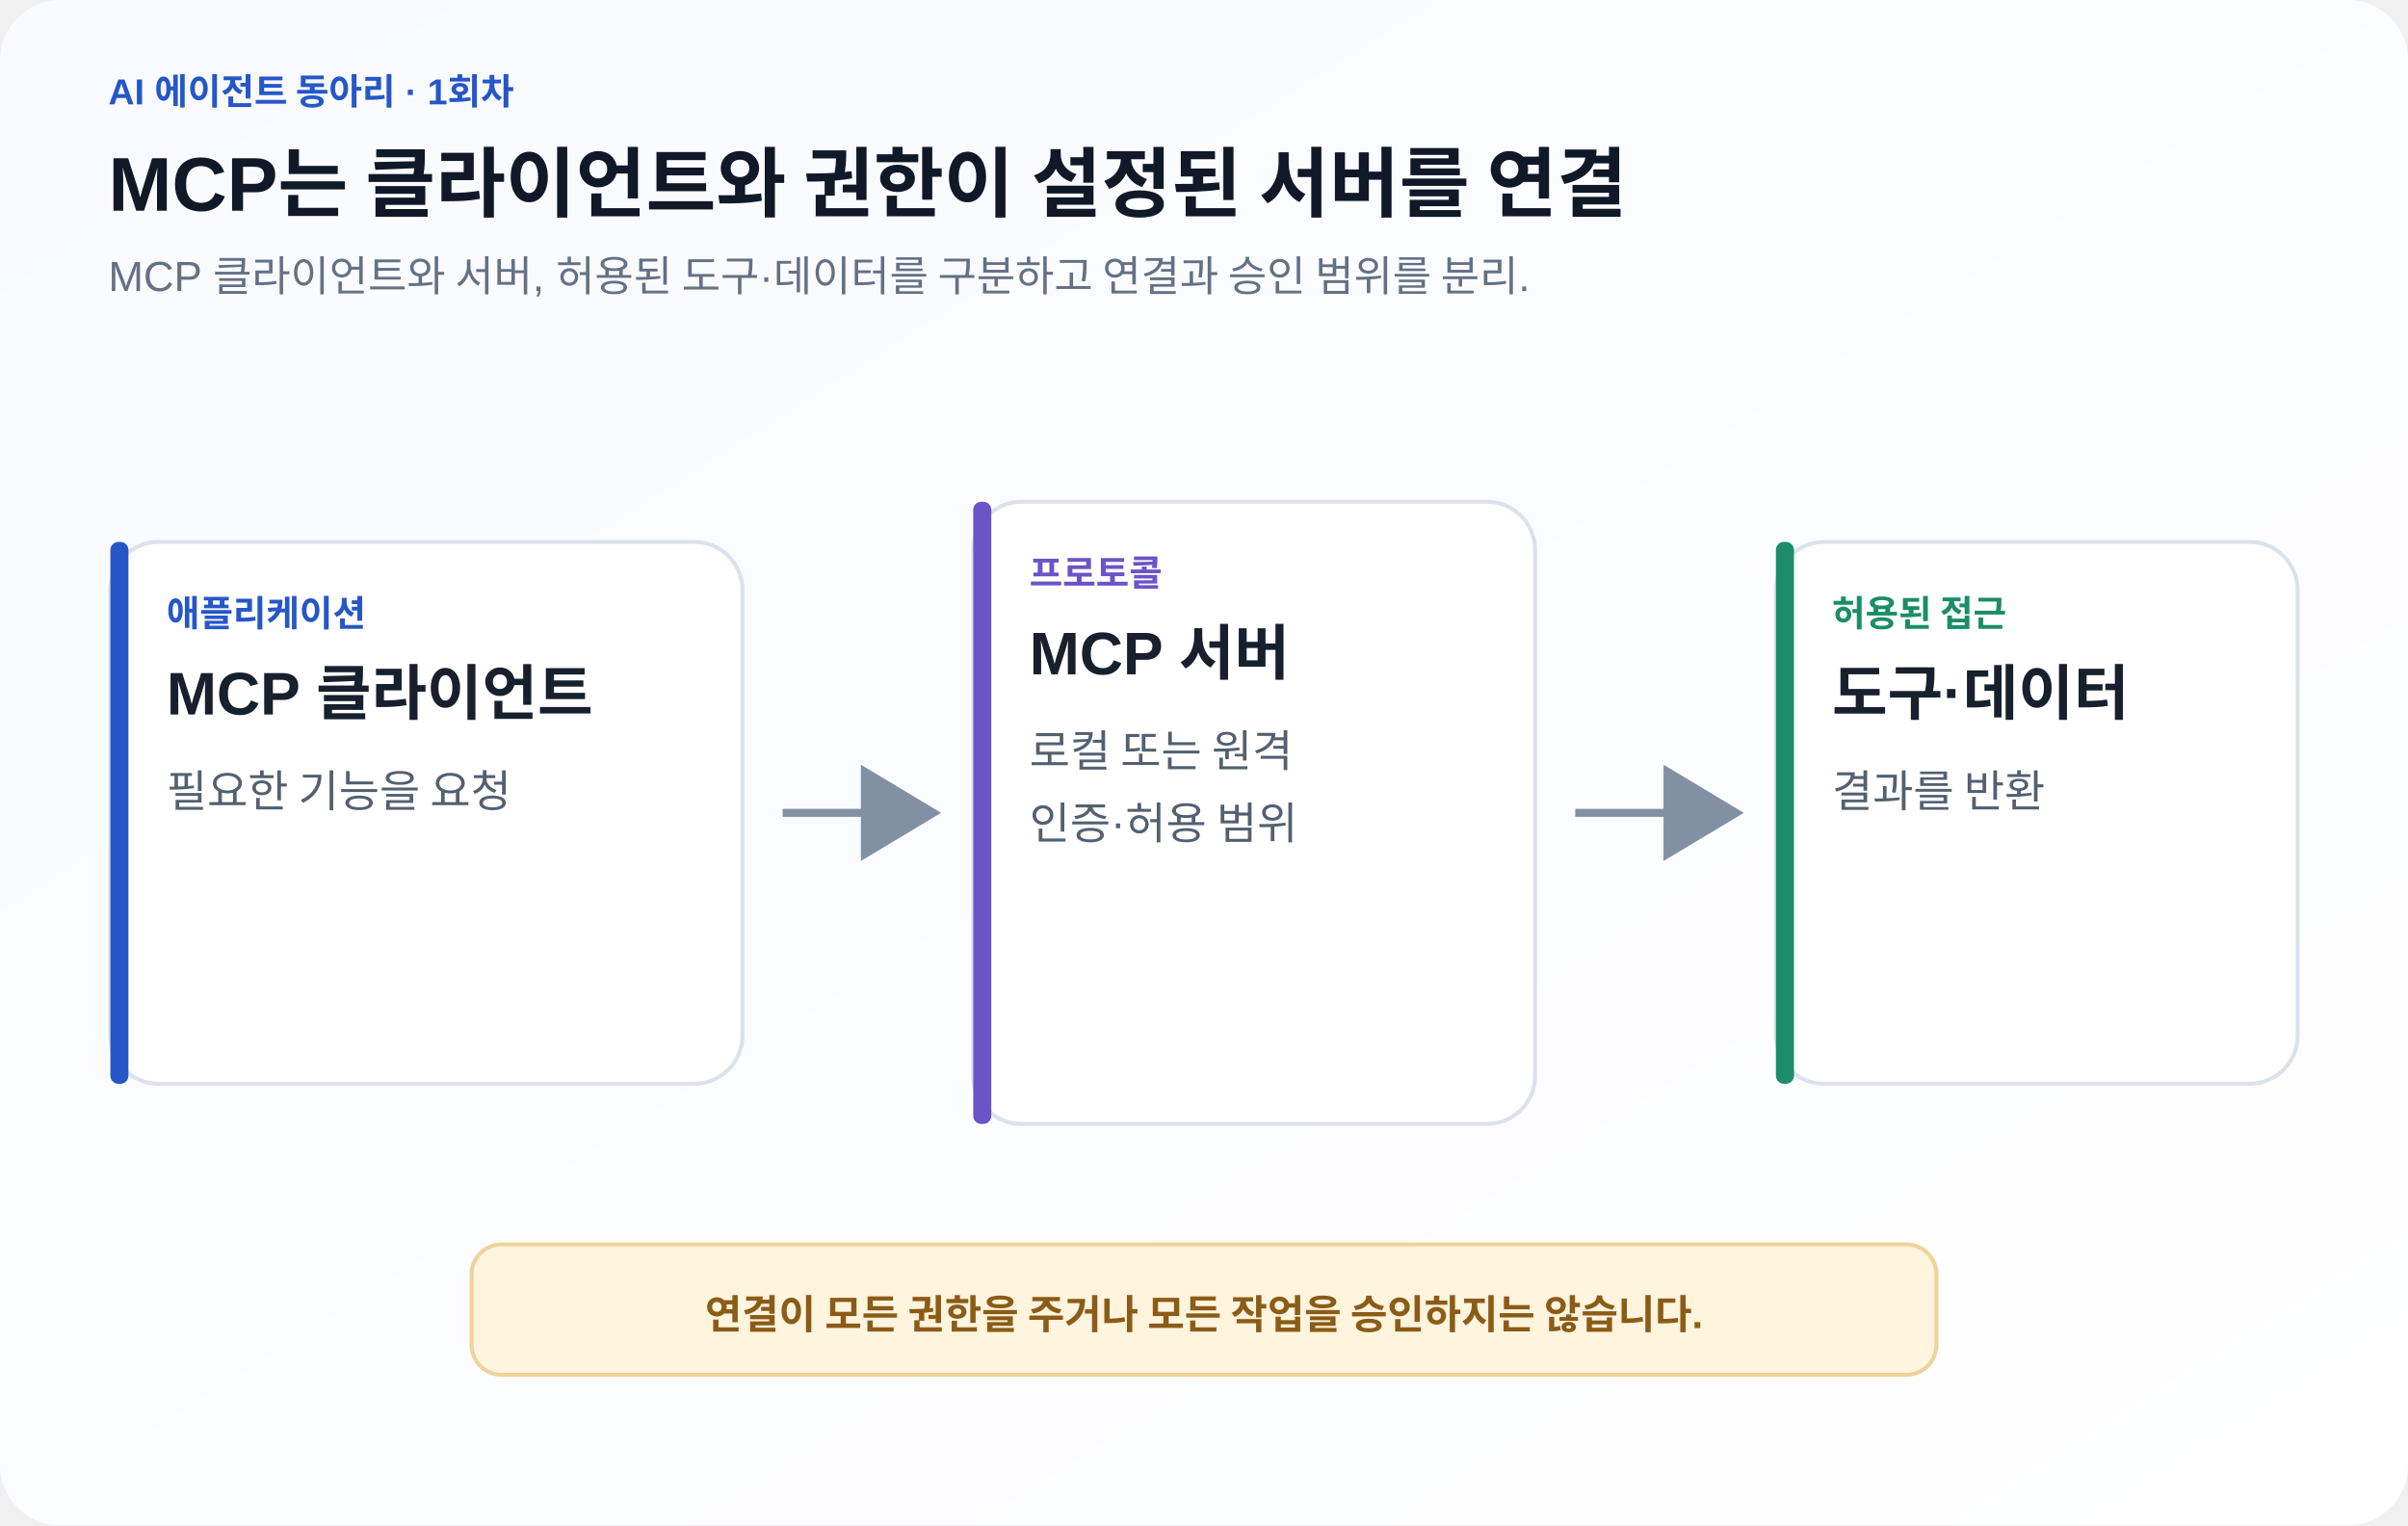
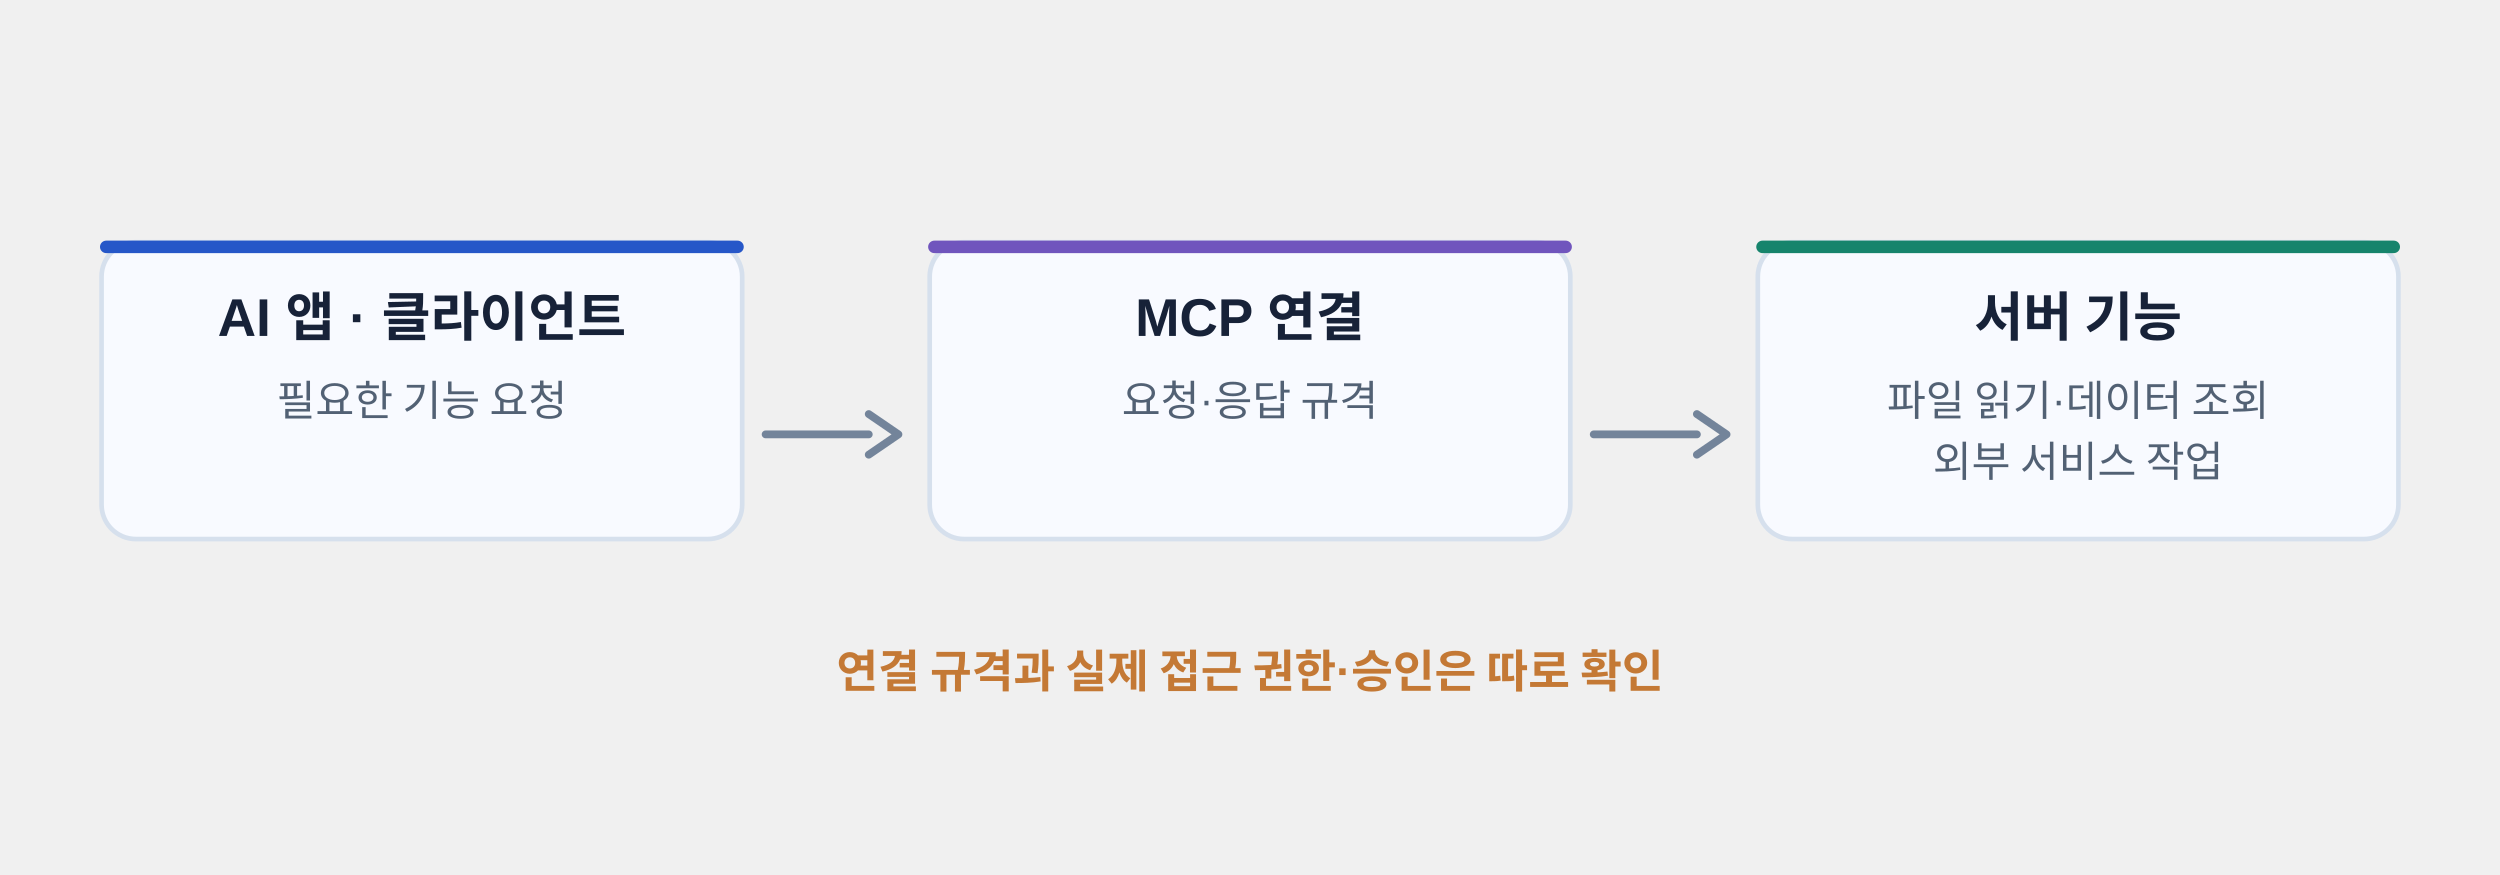
- <svg xmlns="http://www.w3.org/2000/svg" width="1200" height="760" viewBox="0 0 1200 760" role="img">
-   <defs>
-     <linearGradient id="wash" x1="0" y1="0" x2="1" y2="1">
-       <stop stop-color="#f8faff" />
-       <stop offset="1" stop-color="#ffffff" />
-     </linearGradient>
-     <marker id="arrow" markerWidth="12" markerHeight="12" refX="9" refY="6" orient="auto">
-       <path d="M0 0 L10 6 L0 12 Z" fill="#8290a4" />
-     </marker>
-   </defs>
-   <rect width="100%" height="100%" rx="30" fill="url(#wash)" />
-   <text x="54" y="52" fill="#2657c8" font-family="Pretendard,Arial,sans-serif" font-size="18" font-weight="700" text-anchor="start">AI 에이전트 동아리 · 1회차</text>
-   <text x="54" y="105" fill="#111827" font-family="Pretendard,Arial,sans-serif" font-size="38" font-weight="700" text-anchor="start">MCP는 클라이언트와 권한이 설정된 서버를 연결</text>
-   <text x="54" y="145" fill="#647084" font-family="Pretendard,Arial,sans-serif" font-size="21" font-weight="500" text-anchor="start">MCP 클라이언트와 서버, 허용된 도구·데이터를 구분하고 연결과 승인 범위를 분리.</text>
-   <rect x="55" y="270" width="315" height="270" rx="24" fill="#fff" stroke="#dce2ec" stroke-width="2" />
-   <rect x="55" y="270" width="9" height="270" rx="4" fill="#2657c8" />
-   <text x="83" y="312" fill="#2657c8" font-family="Pretendard,Arial,sans-serif" font-size="18" font-weight="700" text-anchor="start">애플리케이션</text>
-   <text x="83" y="356" fill="#18202d" font-family="Pretendard,Arial,sans-serif" font-size="30" font-weight="700" text-anchor="start">MCP 클라이언트</text>
-   <text x="83" y="402" fill="#536071" font-family="Pretendard,Arial,sans-serif" font-size="22" font-weight="500" text-anchor="start">필요한 기능을 요청</text>
-   <path d="M390 405 L465 405" fill="none" stroke="#8290a4" stroke-width="4" marker-end="url(#arrow)" />
-   <rect x="485" y="250" width="280" height="310" rx="24" fill="#fff" stroke="#dce2ec" stroke-width="2" />
-   <rect x="485" y="250" width="9" height="310" rx="4" fill="#6b54c8" />
-   <text x="513" y="292" fill="#6b54c8" font-family="Pretendard,Arial,sans-serif" font-size="18" font-weight="700" text-anchor="start">프로토콜</text>
-   <text x="513" y="336" fill="#18202d" font-family="Pretendard,Arial,sans-serif" font-size="30" font-weight="700" text-anchor="start">MCP 서버</text>
-   <text x="513" y="382" fill="#536071" font-family="Pretendard,Arial,sans-serif" font-size="22" font-weight="500" text-anchor="start">로컬 또는 원격</text>
-   <text x="513" y="418" fill="#536071" font-family="Pretendard,Arial,sans-serif" font-size="22" font-weight="500" text-anchor="start">인증·허용 범위</text>
-   <path d="M785 405 L865 405" fill="none" stroke="#8290a4" stroke-width="4" marker-end="url(#arrow)" />
-   <rect x="885" y="270" width="260" height="270" rx="24" fill="#fff" stroke="#dce2ec" stroke-width="2" />
-   <rect x="885" y="270" width="9" height="270" rx="4" fill="#1c8d68" />
-   <text x="913" y="312" fill="#1c8d68" font-family="Pretendard,Arial,sans-serif" font-size="18" font-weight="700" text-anchor="start">허용된 접근</text>
-   <text x="913" y="356" fill="#18202d" font-family="Pretendard,Arial,sans-serif" font-size="30" font-weight="700" text-anchor="start">도구·데이터</text>
-   <text x="913" y="402" fill="#536071" font-family="Pretendard,Arial,sans-serif" font-size="22" font-weight="500" text-anchor="start">결과를 반환</text>
-   <rect x="235" y="620" width="730" height="65" rx="15" fill="#fff4de" stroke="#efd39b" stroke-width="2" />
-   <text x="600" y="662" fill="#8b5c17" font-family="Pretendard,Arial,sans-serif" font-size="20" font-weight="600" text-anchor="middle">연결이 모든 권한을 주거나 모든 작업을 승인하지는 않습니다.</text>
+ <svg xmlns="http://www.w3.org/2000/svg" width="1600" height="560" viewBox="0 0 1600 560" role="img">
+   <rect x="65" y="155" width="410" height="190" rx="22" fill="#f8faff" stroke="#d6e0ed" stroke-width="3" />
+   <path d="M68 158 H472" stroke="#2657c8" stroke-width="8" stroke-linecap="round" />
+   <text x="270.0" y="215" fill="#172238" font-family="Pretendard,Arial,sans-serif" font-size="34" font-weight="700" text-anchor="middle">AI 앱 · 클라이언트</text>
+   <text x="270.0" y="266" fill="#526174" font-family="Pretendard,Arial,sans-serif" font-size="27" font-weight="500" text-anchor="middle">필요한 기능 요청</text>
+   <rect x="595" y="155" width="410" height="190" rx="22" fill="#f8faff" stroke="#d6e0ed" stroke-width="3" />
+   <path d="M598 158 H1002" stroke="#7055bd" stroke-width="8" stroke-linecap="round" />
+   <text x="800.0" y="215" fill="#172238" font-family="Pretendard,Arial,sans-serif" font-size="34" font-weight="700" text-anchor="middle">MCP 연결</text>
+   <text x="800.0" y="266" fill="#526174" font-family="Pretendard,Arial,sans-serif" font-size="27" font-weight="500" text-anchor="middle">요청·응답 규격</text>
+   <rect x="1125" y="155" width="410" height="190" rx="22" fill="#f8faff" stroke="#d6e0ed" stroke-width="3" />
+   <path d="M1128 158 H1532" stroke="#16846c" stroke-width="8" stroke-linecap="round" />
+   <text x="1330.0" y="215" fill="#172238" font-family="Pretendard,Arial,sans-serif" font-size="34" font-weight="700" text-anchor="middle">서버 기능</text>
+   <text x="1330.0" y="266" fill="#526174" font-family="Pretendard,Arial,sans-serif" font-size="27" font-weight="500" text-anchor="middle">파일 읽기·데이터 조회</text>
+   <text x="1330.0" y="305" fill="#526174" font-family="Pretendard,Arial,sans-serif" font-size="27" font-weight="500" text-anchor="middle">외부 서비스 작업</text>
+   <path d="M490 278 H556" fill="none" stroke="#73849a" stroke-width="5" stroke-linecap="round" />
+   <path d="M556 265 L575 278 L556 291" fill="none" stroke="#73849a" stroke-width="5" stroke-linejoin="round" stroke-linecap="round" />
+   <path d="M1020 278 H1086" fill="none" stroke="#73849a" stroke-width="5" stroke-linecap="round" />
+   <path d="M1086 265 L1105 278 L1086 291" fill="none" stroke="#73849a" stroke-width="5" stroke-linejoin="round" stroke-linecap="round" />
+   <text x="800" y="440" fill="#c47935" font-family="Pretendard,Arial,sans-serif" font-size="29" font-weight="600" text-anchor="middle">연결 규격과 실제 접근 권한·승인은 따로 확인</text>
</svg>
